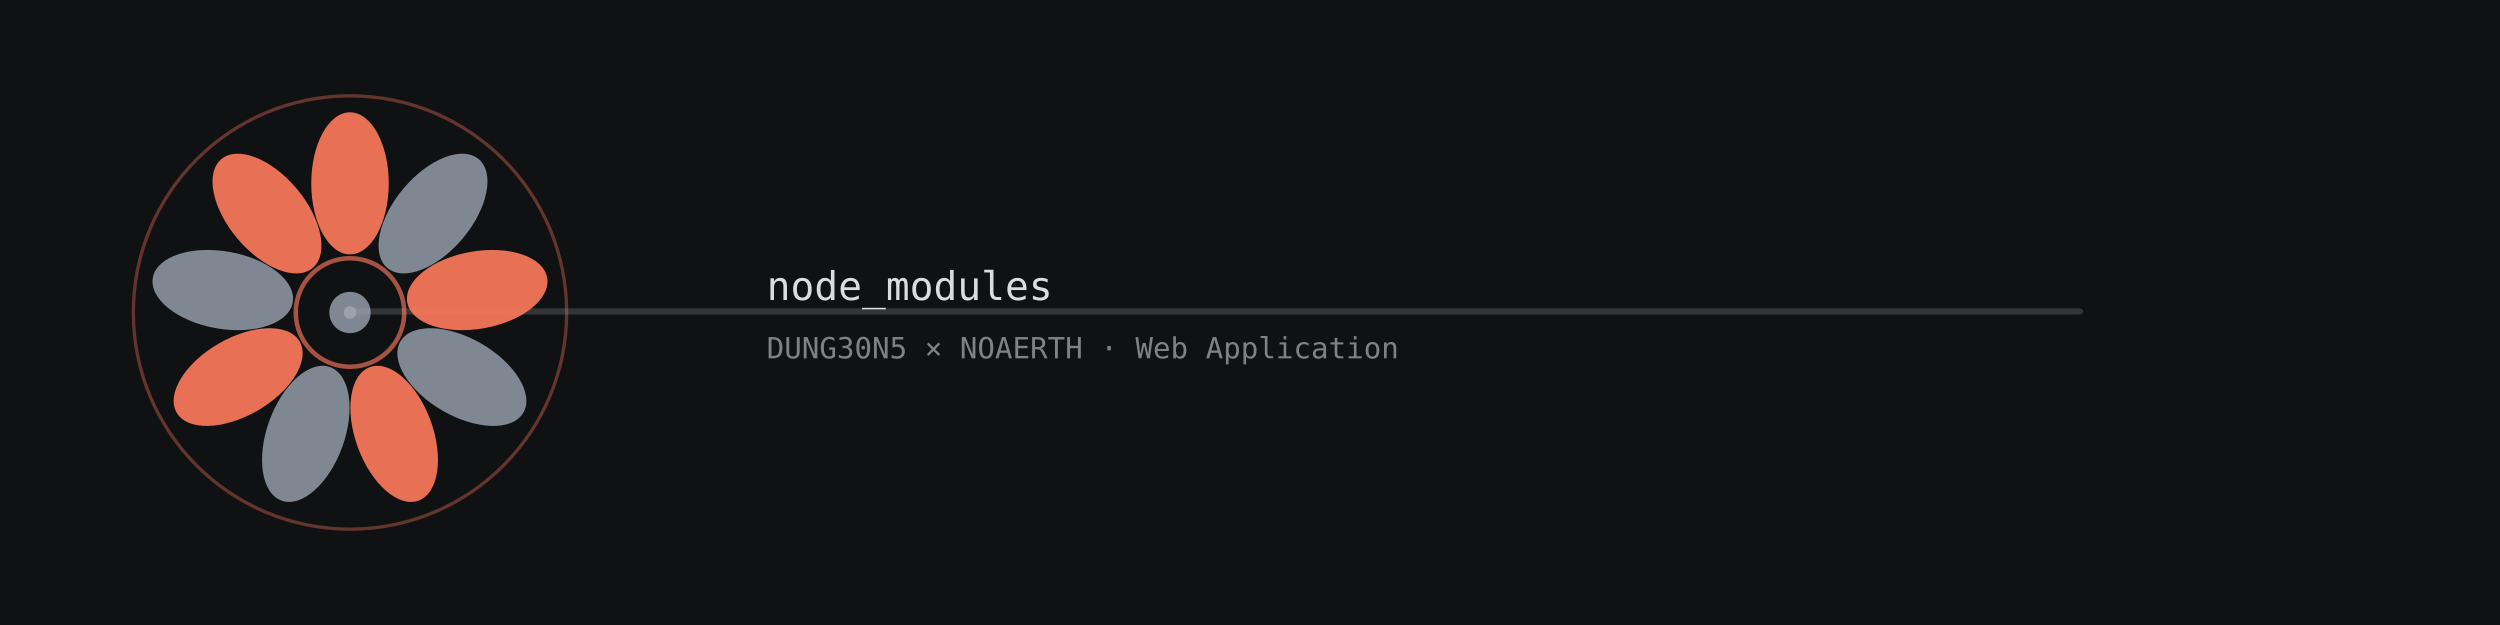
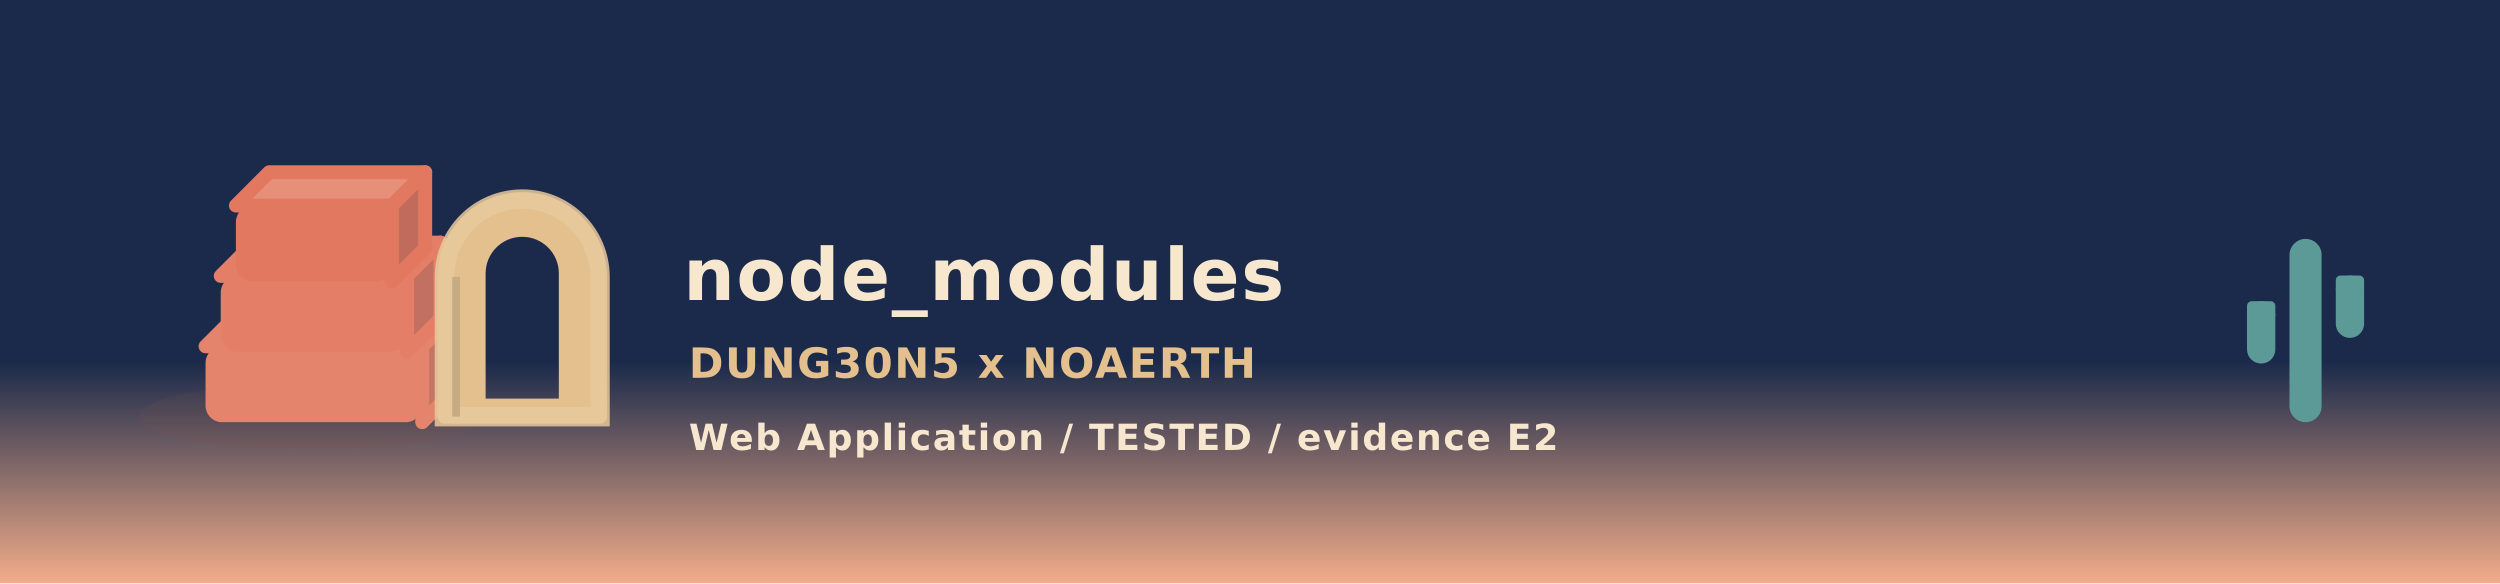
- <svg xmlns="http://www.w3.org/2000/svg" viewBox="0 0 1200 300" width="1200" height="300" role="img" aria-label="node_modules identity object">
-   <rect width="1200" height="300" fill="#0f1113" />
-   <defs>
-     <linearGradient id="gft" x1="0" y1="0" x2="1" y2="1">
-       <stop offset="0%" stop-color="#ff7a5c" />
-       <stop offset="100%" stop-color="#9aa5b1" />
-     </linearGradient>
-   </defs>
-   <rect x="168.00" y="148.00" width="832.00" height="3.00" rx="2.00" fill="rgba(241,243,245,0.160)" opacity="1.00" />
+ <svg xmlns="http://www.w3.org/2000/svg" width="900" height="210" viewBox="0 0 900 210" role="img" aria-label="node_modules - identity object">
+   <linearGradient id="skyf" x1="0" y1="0" x2="0" y2="1">
+     <stop offset="0" stop-color="#1b2a4a" />
+     <stop offset="0.62" stop-color="#1b2a4a" />
+     <stop offset="1" stop-color="#f3ad8a" />
+   </linearGradient>
+   <rect width="900" height="210" fill="url(#skyf)" />
+   <rect x="0" y="352" width="900" height="-142" fill="#e3c08d" />
+   <rect x="0" y="352" width="900" height="3" fill="#e6c596" />
+   <ellipse cx="112" cy="150" rx="62" ry="12" fill="rgba(138,90,68,0.11)" />
  <g>
-     <ellipse cx="168.00" cy="88.00" rx="18.60" ry="34.10" fill="rgba(255,122,92,0.900)" opacity="1.00" transform="rotate(0.0 168.00 88.00)" />
-     <ellipse cx="207.85" cy="102.51" rx="18.60" ry="34.10" fill="rgba(154,165,177,0.800)" opacity="1.00" transform="rotate(40.0 207.85 102.51)" />
-     <ellipse cx="229.06" cy="139.23" rx="18.60" ry="34.10" fill="rgba(255,122,92,0.900)" opacity="1.00" transform="rotate(80.0 229.06 139.23)" />
-     <ellipse cx="221.69" cy="181.00" rx="18.60" ry="34.10" fill="rgba(154,165,177,0.800)" opacity="1.00" transform="rotate(120.0 221.69 181.00)" />
-     <ellipse cx="189.21" cy="208.26" rx="18.60" ry="34.10" fill="rgba(255,122,92,0.900)" opacity="1.00" transform="rotate(160.0 189.21 208.26)" />
-     <ellipse cx="146.79" cy="208.26" rx="18.60" ry="34.10" fill="rgba(154,165,177,0.800)" opacity="1.00" transform="rotate(200.0 146.79 208.26)" />
-     <ellipse cx="114.31" cy="181.00" rx="18.60" ry="34.10" fill="rgba(255,122,92,0.900)" opacity="1.00" transform="rotate(240.0 114.31 181.00)" />
-     <ellipse cx="106.94" cy="139.23" rx="18.60" ry="34.10" fill="rgba(154,165,177,0.800)" opacity="1.00" transform="rotate(280.0 106.94 139.23)" />
-     <ellipse cx="128.15" cy="102.51" rx="18.60" ry="34.10" fill="rgba(255,122,92,0.900)" opacity="1.00" transform="rotate(320.0 128.15 102.51)" />
-     <circle cx="168.00" cy="150.00" r="26.04" fill="none" stroke="rgba(255,122,92,0.900)" stroke-width="2.17" opacity="0.70" />
-     <circle cx="168.00" cy="150.00" r="9.92" fill="rgba(154,165,177,0.800)" opacity="1.00" />
-     <animate attributeName="opacity" values="0.25;1.0;0.25" dur="13.4s" begin="0s" repeatCount="indefinite" />
+     <path d="M74,124.67 L152,124.67 L164,112.67 L86,112.67 Z" fill="#e99a82" stroke="#e5846c" stroke-width="5" stroke-linejoin="round" />
+     <path d="M152,124.67 L164,112.67 L164,140 L152,152 Z" fill="#c37566" stroke="#e5846c" stroke-width="5" stroke-linejoin="round" />
+     <rect x="74" y="124.67" width="78" height="27.33" rx="6" fill="#e5846c" />
+     <path d="M79.46,99.33 L146.54,99.33 L158.54,87.33 L91.46,87.33 Z" fill="#e8957d" stroke="#e47e66" stroke-width="5" stroke-linejoin="round" />
+     <path d="M146.54,99.33 L158.54,87.33 L158.54,114.67 L146.54,126.67 Z" fill="#c27061" stroke="#e47e66" stroke-width="5" stroke-linejoin="round" />
+     <rect x="79.46" y="99.33" width="67.08" height="27.33" rx="6" fill="#e47e66" />
+     <path d="M84.92,74 L141.08,74 L153.08,62 L96.92,62 Z" fill="#e79079" stroke="#e37861" stroke-width="5" stroke-linejoin="round" />
+     <path d="M141.08,74 L153.08,62 L153.08,89.33 L141.08,101.33 Z" fill="#c16b5d" stroke="#e37861" stroke-width="5" stroke-linejoin="round" />
+     <rect x="84.92" y="74" width="56.16" height="27.33" rx="6" fill="#e37861" />
+     <animate attributeName="opacity" values="0.72;1;0.72" dur="6s" begin="0s" repeatCount="indefinite" />
  </g>
-   <g>
-     <ellipse cx="168.00" cy="88.00" rx="18.60" ry="34.10" fill="none" opacity="1.00" transform="rotate(0.0 168.00 88.00)" />
-     <ellipse cx="207.85" cy="102.51" rx="18.60" ry="34.10" fill="none" opacity="1.00" transform="rotate(40.0 207.85 102.51)" />
-     <ellipse cx="229.06" cy="139.23" rx="18.60" ry="34.10" fill="none" opacity="1.00" transform="rotate(80.0 229.06 139.23)" />
-     <ellipse cx="221.69" cy="181.00" rx="18.60" ry="34.10" fill="none" opacity="1.00" transform="rotate(120.0 221.69 181.00)" />
-     <ellipse cx="189.21" cy="208.26" rx="18.60" ry="34.10" fill="none" opacity="1.00" transform="rotate(160.0 189.21 208.26)" />
-     <ellipse cx="146.79" cy="208.26" rx="18.60" ry="34.10" fill="none" opacity="1.00" transform="rotate(200.0 146.79 208.26)" />
-     <ellipse cx="114.31" cy="181.00" rx="18.60" ry="34.10" fill="none" opacity="1.00" transform="rotate(240.0 114.31 181.00)" />
-     <ellipse cx="106.94" cy="139.23" rx="18.60" ry="34.10" fill="none" opacity="1.00" transform="rotate(280.0 106.94 139.23)" />
-     <ellipse cx="128.15" cy="102.51" rx="18.60" ry="34.10" fill="none" opacity="1.00" transform="rotate(320.0 128.15 102.51)" />
-     <circle cx="168.00" cy="150.00" r="26.04" fill="none" stroke="none" stroke-width="2.17" opacity="0.70" />
-     <circle cx="168.00" cy="150.00" r="9.92" fill="none" opacity="1.00" />
-     <animateTransform attributeName="transform" type="rotate" values="0.0 0.00 0.00 360.0 0.00 0.00" dur="26.8s" begin="0s" repeatCount="indefinite" />
-   </g>
-   <g>
-     <circle cx="168.00" cy="150.00" r="104.00" fill="none" stroke="rgba(255,122,92,0.350)" stroke-width="1.60" opacity="1.00" />
-     <animate attributeName="opacity" values="0.25;1.0;0.25" dur="13.4s" begin="0s" repeatCount="indefinite" />
-   </g>
-   <circle cx="168" cy="150" r="3" fill="rgba(154,165,177,0.900)">
-     <animate attributeName="opacity" values="0.35;0.95;0.35" dur="13.4s" begin="0s" repeatCount="indefinite" />
-   </circle>
-   <text x="368" y="144" font-family="ui-monospace,Menlo,monospace" font-size="19" fill="rgba(241,243,245,0.900)">node_modules</text>
-   <text x="368" y="172" font-family="ui-monospace,Menlo,monospace" font-size="14" fill="rgba(241,243,245,0.500)">DUNG30N5 × NOAERTH · Web Application</text>
+   <path d="M160,150 L160,99.68 A28,28 0 0 1 216,99.68 L216,150 Z M172.32,146 L172.32,98.43 A15.68,15.68 0 0 1 203.68,98.43 L203.68,146 Z" fill="#e3c08d" fill-rule="evenodd" stroke="#e3c08d" stroke-width="5" stroke-linejoin="round" />
+   <path d="M160,150 L160,99.68 A28,28 0 0 1 216,99.68 L216,150 Z" fill="none" stroke="#e8c99d" stroke-width="7" stroke-linecap="round" opacity="0.85" />
+   <rect x="162.8" y="99.68" width="2.8" height="50.32" fill="#c7ab84" />
+   <text x="246" y="108" font-family="Verdana,DejaVu Sans,sans-serif" font-size="26" font-weight="700" letter-spacing="0.6" fill="#f6e7ce" text-anchor="start">node_modules</text>
+   <text x="248" y="136" font-family="Verdana,DejaVu Sans,sans-serif" font-size="15" font-weight="700" letter-spacing="0.6" fill="#e3c08d" text-anchor="start">DUNG30N5 x NOAERTH</text>
+   <text x="248" y="162" font-family="Verdana,DejaVu Sans,sans-serif" font-size="13" font-weight="700" letter-spacing="0.6" fill="#f6e7ce" text-anchor="start">Web Application  /  TESTED  /  evidence E2</text>
+   <rect x="824.22" y="86" width="11.56" height="66" rx="5.78" fill="#5b9a97" />
+   <rect x="808.92" y="108.44" width="10.2" height="22.44" rx="5.1" fill="#5b9a97" />
+   <rect x="808.92" y="108.44" width="10.2" height="6.6" rx="1.7" fill="#5b9a97" />
+   <rect x="840.88" y="99.2" width="10.2" height="22.44" rx="5.1" fill="#5b9a97" />
+   <rect x="840.88" y="99.2" width="10.2" height="6.6" rx="1.7" fill="#5b9a97" />
</svg>
